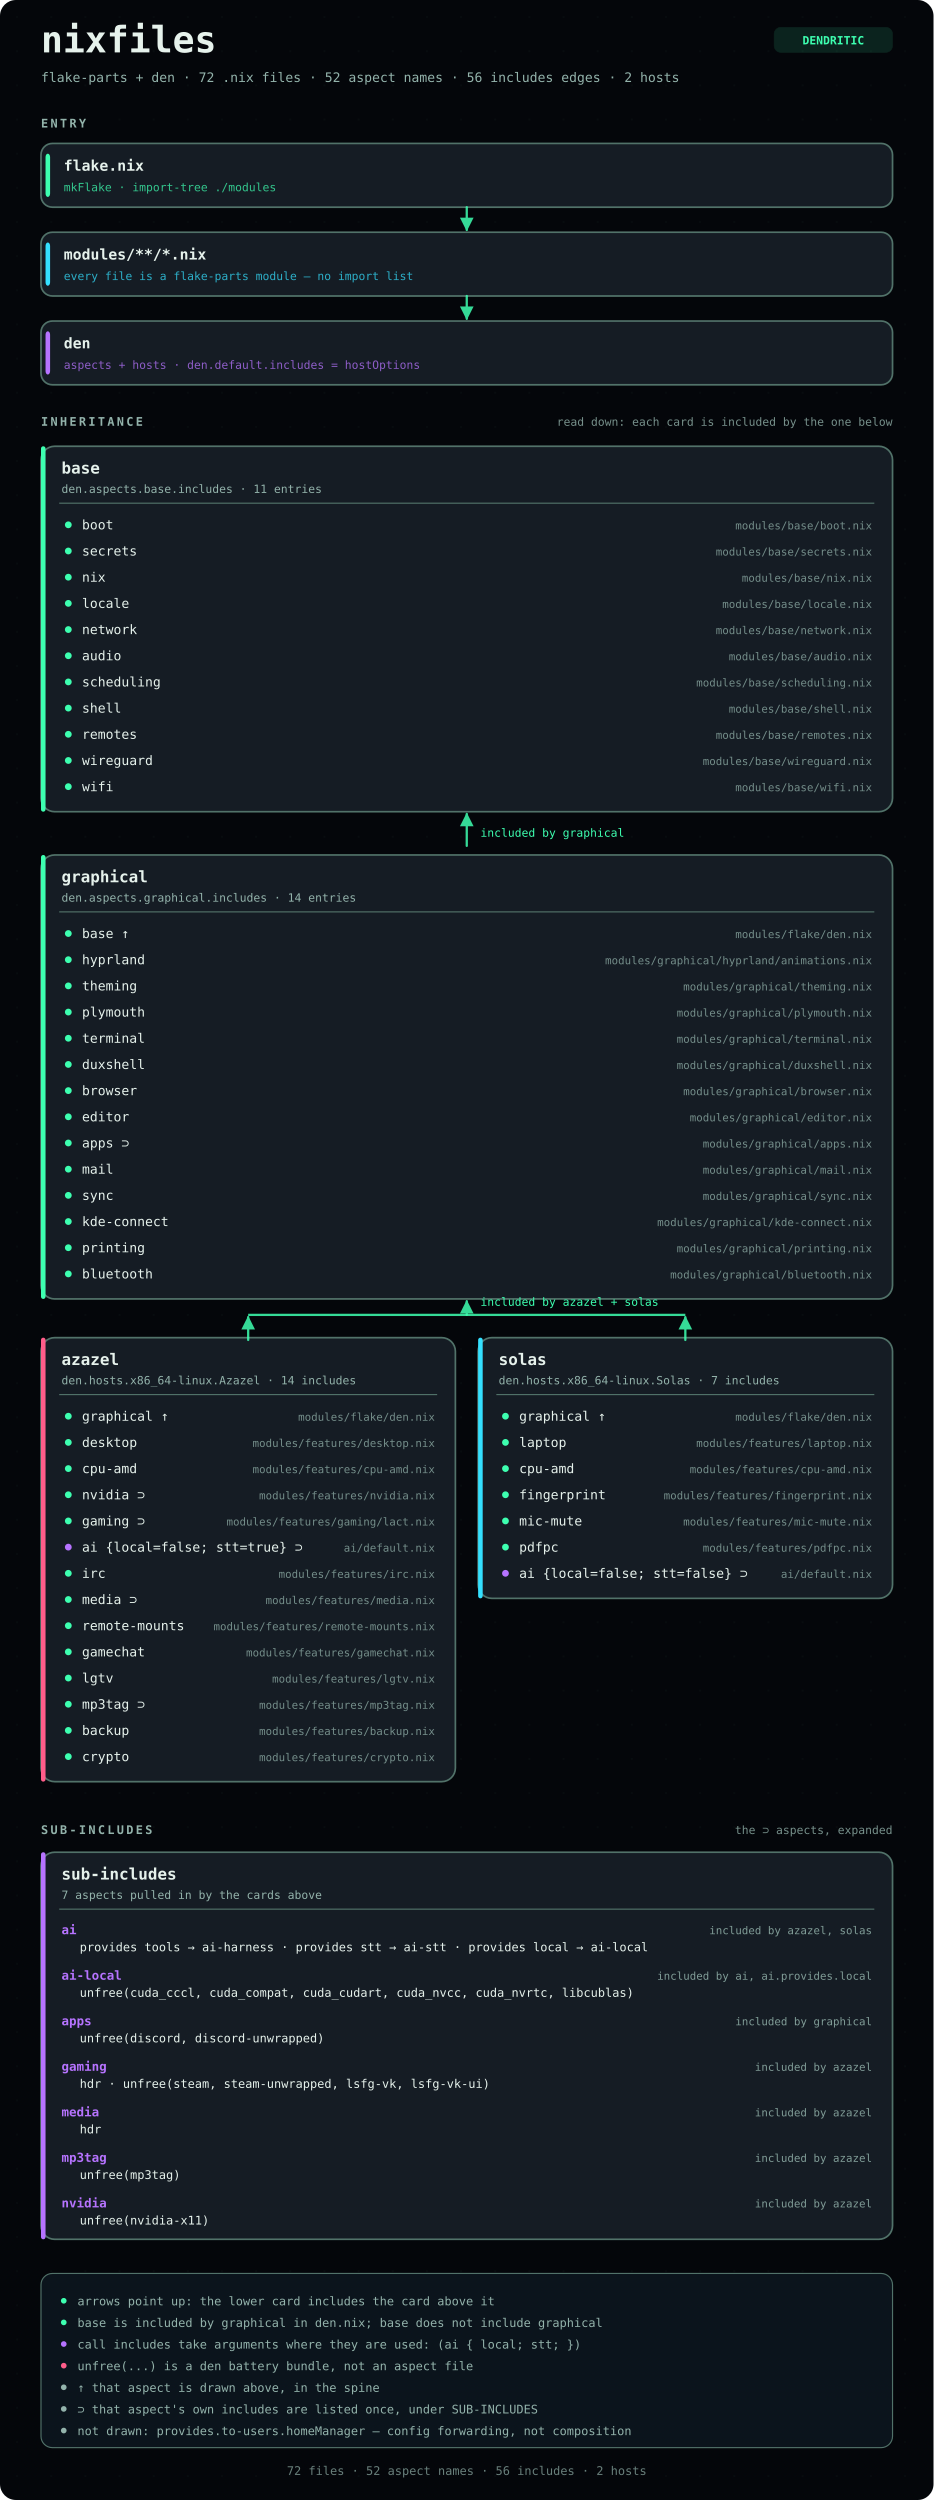
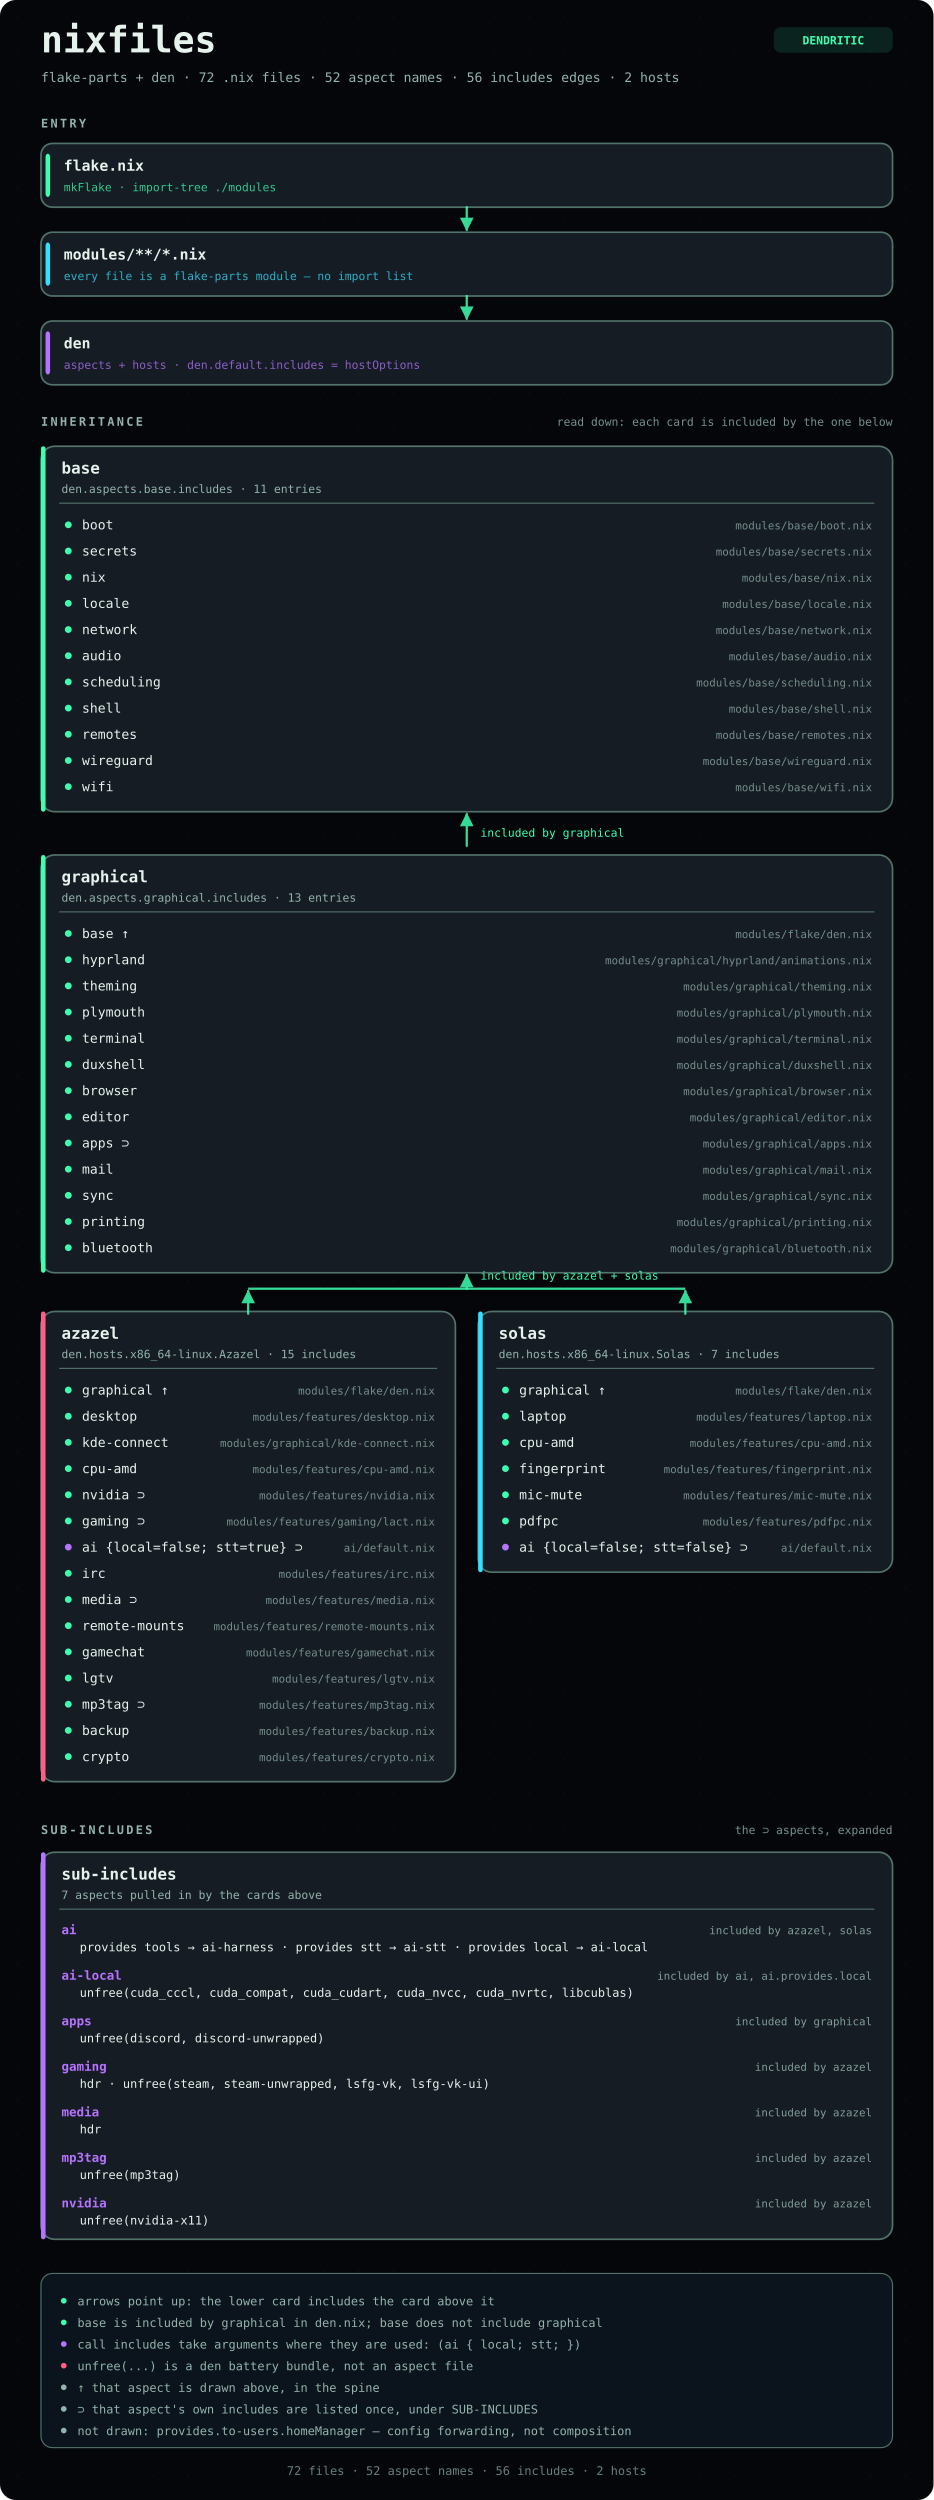
<svg xmlns="http://www.w3.org/2000/svg" width="820" height="2196" viewBox="0 0 820 2196">
  <defs>
    <marker id="arw-green" viewBox="0 0 10 10" refX="9" refY="5" markerWidth="6" markerHeight="6" orient="auto-start-reverse">
      <path d="M 0 0 L 10 5 L 0 10 z" fill="#3dffb0" />
    </marker>
    <marker id="arw-cyan" viewBox="0 0 10 10" refX="9" refY="5" markerWidth="6" markerHeight="6" orient="auto-start-reverse">
      <path d="M 0 0 L 10 5 L 0 10 z" fill="#34e0ff" />
    </marker>
    <marker id="arw-pink" viewBox="0 0 10 10" refX="9" refY="5" markerWidth="6" markerHeight="6" orient="auto-start-reverse">
      <path d="M 0 0 L 10 5 L 0 10 z" fill="#ff5d8a" />
    </marker>
    <marker id="arw-purple" viewBox="0 0 10 10" refX="9" refY="5" markerWidth="6" markerHeight="6" orient="auto-start-reverse">
      <path d="M 0 0 L 10 5 L 0 10 z" fill="#b673ff" />
    </marker>
    <pattern id="grid" width="30" height="30" patternUnits="userSpaceOnUse">
      <circle cx="15" cy="15" r="0.5" fill="#517269" opacity="0.18" />
    </pattern>
  </defs>
  <rect width="820" height="2196" rx="14" fill="#04060a" />
  <rect width="820" height="2196" rx="14" fill="url(#grid)" />
  <g font-family="ui-monospace, SFMono-Regular, Menlo, Consolas, monospace">
    <text x="36" y="46" font-size="32" fill="#e6f2ec" font-weight="700">nixfiles</text>
    <rect x="680" y="24" rx="6" width="104" height="22" fill="#3dffb0" stroke="#3dffb0" stroke-width="0.5" opacity="0.12" />
    <text x="732" y="39" font-size="10" fill="#3dffb0" font-weight="600" text-anchor="middle">DENDRITIC</text>
    <text x="36" y="72" font-size="11.5" fill="#93b3ab">flake-parts + den  ·  72 .nix files  ·  52 aspect names  ·  56 includes edges  ·  2 hosts</text>
    <text x="36" y="112" font-size="10.5" fill="#93b3ab" font-weight="700" letter-spacing="2">ENTRY</text>
    <rect x="36" y="126" rx="10" width="748" height="56" fill="#151c24" stroke="#517269" stroke-width="1.5" />
    <rect x="40" y="135" rx="3" width="4" height="38" fill="#3dffb0" />
    <text x="56" y="150" font-size="13" fill="#e6f2ec" font-weight="700">flake.nix</text>
    <text x="56" y="168" font-size="10" fill="#3dffb0" opacity="0.75">mkFlake · import-tree ./modules</text>
    <path d="M 410 182 L 410 202" stroke="#3dffb0" stroke-width="2" stroke-linecap="round" fill="none" opacity="0.85" marker-end="url(#arw-green)" />
    <rect x="36" y="204" rx="10" width="748" height="56" fill="#151c24" stroke="#517269" stroke-width="1.5" />
    <rect x="40" y="213" rx="3" width="4" height="38" fill="#34e0ff" />
    <text x="56" y="228" font-size="13" fill="#e6f2ec" font-weight="700">modules/**/*.nix</text>
    <text x="56" y="246" font-size="10" fill="#34e0ff" opacity="0.75">every file is a flake-parts module — no import list</text>
    <path d="M 410 260 L 410 280" stroke="#3dffb0" stroke-width="2" stroke-linecap="round" fill="none" opacity="0.85" marker-end="url(#arw-green)" />
    <rect x="36" y="282" rx="10" width="748" height="56" fill="#151c24" stroke="#517269" stroke-width="1.5" />
    <rect x="40" y="291" rx="3" width="4" height="38" fill="#b673ff" />
    <text x="56" y="306" font-size="13" fill="#e6f2ec" font-weight="700">den</text>
    <text x="56" y="324" font-size="10" fill="#b673ff" opacity="0.75">aspects + hosts · den.default.includes = hostOptions</text>
    <text x="36" y="374" font-size="10.5" fill="#93b3ab" font-weight="700" letter-spacing="2">INHERITANCE</text>
    <text x="784" y="374" font-size="10" fill="#93b3ab" text-anchor="end" opacity="0.8">read down: each card is included by the one below</text>
    <rect x="36" y="392" rx="12" width="748" height="321" fill="#151c24" stroke="#517269" stroke-width="1.5" />
    <rect x="36" y="392" rx="2" width="4" height="321" fill="#3dffb0" />
    <text x="54" y="416" font-size="14" fill="#e6f2ec" font-weight="700">base</text>
    <text x="54" y="433" font-size="10" fill="#93b3ab">den.aspects.base.includes · 11 entries</text>
    <line x1="52" y1="442" x2="768" y2="442" stroke="#517269" stroke-width="1" />
    <circle cx="60" cy="461" r="3" fill="#3dffb0" />
    <text x="72" y="465" font-size="11.5" fill="#e6f2ec">boot</text>
    <text x="766" y="465" font-size="9.5" fill="#93b3ab" text-anchor="end" opacity="0.75">modules/base/boot.nix</text>
    <circle cx="60" cy="484" r="3" fill="#3dffb0" />
    <text x="72" y="488" font-size="11.5" fill="#e6f2ec">secrets</text>
    <text x="766" y="488" font-size="9.5" fill="#93b3ab" text-anchor="end" opacity="0.75">modules/base/secrets.nix</text>
    <circle cx="60" cy="507" r="3" fill="#3dffb0" />
    <text x="72" y="511" font-size="11.5" fill="#e6f2ec">nix</text>
    <text x="766" y="511" font-size="9.5" fill="#93b3ab" text-anchor="end" opacity="0.75">modules/base/nix.nix</text>
    <circle cx="60" cy="530" r="3" fill="#3dffb0" />
    <text x="72" y="534" font-size="11.5" fill="#e6f2ec">locale</text>
    <text x="766" y="534" font-size="9.5" fill="#93b3ab" text-anchor="end" opacity="0.75">modules/base/locale.nix</text>
    <circle cx="60" cy="553" r="3" fill="#3dffb0" />
    <text x="72" y="557" font-size="11.5" fill="#e6f2ec">network</text>
    <text x="766" y="557" font-size="9.5" fill="#93b3ab" text-anchor="end" opacity="0.75">modules/base/network.nix</text>
    <circle cx="60" cy="576" r="3" fill="#3dffb0" />
    <text x="72" y="580" font-size="11.5" fill="#e6f2ec">audio</text>
    <text x="766" y="580" font-size="9.5" fill="#93b3ab" text-anchor="end" opacity="0.75">modules/base/audio.nix</text>
    <circle cx="60" cy="599" r="3" fill="#3dffb0" />
    <text x="72" y="603" font-size="11.5" fill="#e6f2ec">scheduling</text>
    <text x="766" y="603" font-size="9.5" fill="#93b3ab" text-anchor="end" opacity="0.75">modules/base/scheduling.nix</text>
    <circle cx="60" cy="622" r="3" fill="#3dffb0" />
    <text x="72" y="626" font-size="11.5" fill="#e6f2ec">shell</text>
    <text x="766" y="626" font-size="9.5" fill="#93b3ab" text-anchor="end" opacity="0.75">modules/base/shell.nix</text>
    <circle cx="60" cy="645" r="3" fill="#3dffb0" />
    <text x="72" y="649" font-size="11.5" fill="#e6f2ec">remotes</text>
    <text x="766" y="649" font-size="9.5" fill="#93b3ab" text-anchor="end" opacity="0.75">modules/base/remotes.nix</text>
    <circle cx="60" cy="668" r="3" fill="#3dffb0" />
    <text x="72" y="672" font-size="11.5" fill="#e6f2ec">wireguard</text>
    <text x="766" y="672" font-size="9.5" fill="#93b3ab" text-anchor="end" opacity="0.75">modules/base/wireguard.nix</text>
    <circle cx="60" cy="691" r="3" fill="#3dffb0" />
    <text x="72" y="695" font-size="11.5" fill="#e6f2ec">wifi</text>
    <text x="766" y="695" font-size="9.5" fill="#93b3ab" text-anchor="end" opacity="0.75">modules/base/wifi.nix</text>
    <path d="M 410 743 L 410 715" stroke="#3dffb0" stroke-width="2" stroke-linecap="round" fill="none" opacity="0.85" marker-end="url(#arw-green)" />
    <text x="422" y="735" font-size="10" fill="#3dffb0">included by graphical</text>
-     <rect x="36" y="751" rx="12" width="748" height="390" fill="#151c24" stroke="#517269" stroke-width="1.5" />
-     <rect x="36" y="751" rx="2" width="4" height="390" fill="#3dffb0" />
+     <rect x="36" y="751" rx="12" width="748" height="367" fill="#151c24" stroke="#517269" stroke-width="1.5" />
+     <rect x="36" y="751" rx="2" width="4" height="367" fill="#3dffb0" />
    <text x="54" y="775" font-size="14" fill="#e6f2ec" font-weight="700">graphical</text>
-     <text x="54" y="792" font-size="10" fill="#93b3ab">den.aspects.graphical.includes · 14 entries</text>
+     <text x="54" y="792" font-size="10" fill="#93b3ab">den.aspects.graphical.includes · 13 entries</text>
    <line x1="52" y1="801" x2="768" y2="801" stroke="#517269" stroke-width="1" />
    <circle cx="60" cy="820" r="3" fill="#3dffb0" />
    <text x="72" y="824" font-size="11.5" fill="#e6f2ec">base  ↑</text>
    <text x="766" y="824" font-size="9.5" fill="#93b3ab" text-anchor="end" opacity="0.75">modules/flake/den.nix</text>
    <circle cx="60" cy="843" r="3" fill="#3dffb0" />
    <text x="72" y="847" font-size="11.5" fill="#e6f2ec">hyprland</text>
    <text x="766" y="847" font-size="9.5" fill="#93b3ab" text-anchor="end" opacity="0.75">modules/graphical/hyprland/animations.nix</text>
    <circle cx="60" cy="866" r="3" fill="#3dffb0" />
    <text x="72" y="870" font-size="11.5" fill="#e6f2ec">theming</text>
    <text x="766" y="870" font-size="9.5" fill="#93b3ab" text-anchor="end" opacity="0.75">modules/graphical/theming.nix</text>
    <circle cx="60" cy="889" r="3" fill="#3dffb0" />
    <text x="72" y="893" font-size="11.5" fill="#e6f2ec">plymouth</text>
    <text x="766" y="893" font-size="9.5" fill="#93b3ab" text-anchor="end" opacity="0.75">modules/graphical/plymouth.nix</text>
    <circle cx="60" cy="912" r="3" fill="#3dffb0" />
    <text x="72" y="916" font-size="11.5" fill="#e6f2ec">terminal</text>
    <text x="766" y="916" font-size="9.5" fill="#93b3ab" text-anchor="end" opacity="0.75">modules/graphical/terminal.nix</text>
    <circle cx="60" cy="935" r="3" fill="#3dffb0" />
    <text x="72" y="939" font-size="11.5" fill="#e6f2ec">duxshell</text>
    <text x="766" y="939" font-size="9.5" fill="#93b3ab" text-anchor="end" opacity="0.75">modules/graphical/duxshell.nix</text>
    <circle cx="60" cy="958" r="3" fill="#3dffb0" />
    <text x="72" y="962" font-size="11.5" fill="#e6f2ec">browser</text>
    <text x="766" y="962" font-size="9.5" fill="#93b3ab" text-anchor="end" opacity="0.75">modules/graphical/browser.nix</text>
    <circle cx="60" cy="981" r="3" fill="#3dffb0" />
    <text x="72" y="985" font-size="11.5" fill="#e6f2ec">editor</text>
    <text x="766" y="985" font-size="9.5" fill="#93b3ab" text-anchor="end" opacity="0.75">modules/graphical/editor.nix</text>
    <circle cx="60" cy="1004" r="3" fill="#3dffb0" />
    <text x="72" y="1008" font-size="11.5" fill="#e6f2ec">apps  ⊃</text>
    <text x="766" y="1008" font-size="9.5" fill="#93b3ab" text-anchor="end" opacity="0.75">modules/graphical/apps.nix</text>
    <circle cx="60" cy="1027" r="3" fill="#3dffb0" />
    <text x="72" y="1031" font-size="11.5" fill="#e6f2ec">mail</text>
    <text x="766" y="1031" font-size="9.5" fill="#93b3ab" text-anchor="end" opacity="0.75">modules/graphical/mail.nix</text>
    <circle cx="60" cy="1050" r="3" fill="#3dffb0" />
    <text x="72" y="1054" font-size="11.5" fill="#e6f2ec">sync</text>
    <text x="766" y="1054" font-size="9.5" fill="#93b3ab" text-anchor="end" opacity="0.75">modules/graphical/sync.nix</text>
    <circle cx="60" cy="1073" r="3" fill="#3dffb0" />
-     <text x="72" y="1077" font-size="11.5" fill="#e6f2ec">kde-connect</text>
-     <text x="766" y="1077" font-size="9.5" fill="#93b3ab" text-anchor="end" opacity="0.75">modules/graphical/kde-connect.nix</text>
+     <text x="72" y="1077" font-size="11.5" fill="#e6f2ec">printing</text>
+     <text x="766" y="1077" font-size="9.5" fill="#93b3ab" text-anchor="end" opacity="0.75">modules/graphical/printing.nix</text>
    <circle cx="60" cy="1096" r="3" fill="#3dffb0" />
-     <text x="72" y="1100" font-size="11.5" fill="#e6f2ec">printing</text>
-     <text x="766" y="1100" font-size="9.5" fill="#93b3ab" text-anchor="end" opacity="0.75">modules/graphical/printing.nix</text>
-     <circle cx="60" cy="1119" r="3" fill="#3dffb0" />
-     <text x="72" y="1123" font-size="11.5" fill="#e6f2ec">bluetooth</text>
-     <text x="766" y="1123" font-size="9.5" fill="#93b3ab" text-anchor="end" opacity="0.75">modules/graphical/bluetooth.nix</text>
-     <rect x="36" y="1175" rx="12" width="364" height="390" fill="#151c24" stroke="#517269" stroke-width="1.5" />
-     <rect x="36" y="1175" rx="2" width="4" height="390" fill="#ff5d8a" />
-     <text x="54" y="1199" font-size="14" fill="#e6f2ec" font-weight="700">azazel</text>
-     <text x="54" y="1216" font-size="10" fill="#93b3ab">den.hosts.x86_64-linux.Azazel · 14 includes</text>
-     <line x1="52" y1="1225" x2="384" y2="1225" stroke="#517269" stroke-width="1" />
+     <text x="72" y="1100" font-size="11.5" fill="#e6f2ec">bluetooth</text>
+     <text x="766" y="1100" font-size="9.5" fill="#93b3ab" text-anchor="end" opacity="0.75">modules/graphical/bluetooth.nix</text>
+     <rect x="36" y="1152" rx="12" width="364" height="413" fill="#151c24" stroke="#517269" stroke-width="1.5" />
+     <rect x="36" y="1152" rx="2" width="4" height="413" fill="#ff5d8a" />
+     <text x="54" y="1176" font-size="14" fill="#e6f2ec" font-weight="700">azazel</text>
+     <text x="54" y="1193" font-size="10" fill="#93b3ab">den.hosts.x86_64-linux.Azazel · 15 includes</text>
+     <line x1="52" y1="1202" x2="384" y2="1202" stroke="#517269" stroke-width="1" />
+     <circle cx="60" cy="1221" r="3" fill="#3dffb0" />
+     <text x="72" y="1225" font-size="11.5" fill="#e6f2ec">graphical  ↑</text>
+     <text x="382" y="1225" font-size="9.5" fill="#93b3ab" text-anchor="end" opacity="0.75">modules/flake/den.nix</text>
    <circle cx="60" cy="1244" r="3" fill="#3dffb0" />
-     <text x="72" y="1248" font-size="11.5" fill="#e6f2ec">graphical  ↑</text>
-     <text x="382" y="1248" font-size="9.5" fill="#93b3ab" text-anchor="end" opacity="0.75">modules/flake/den.nix</text>
+     <text x="72" y="1248" font-size="11.5" fill="#e6f2ec">desktop</text>
+     <text x="382" y="1248" font-size="9.5" fill="#93b3ab" text-anchor="end" opacity="0.75">modules/features/desktop.nix</text>
    <circle cx="60" cy="1267" r="3" fill="#3dffb0" />
-     <text x="72" y="1271" font-size="11.5" fill="#e6f2ec">desktop</text>
-     <text x="382" y="1271" font-size="9.5" fill="#93b3ab" text-anchor="end" opacity="0.75">modules/features/desktop.nix</text>
+     <text x="72" y="1271" font-size="11.5" fill="#e6f2ec">kde-connect</text>
+     <text x="382" y="1271" font-size="9.5" fill="#93b3ab" text-anchor="end" opacity="0.75">modules/graphical/kde-connect.nix</text>
    <circle cx="60" cy="1290" r="3" fill="#3dffb0" />
    <text x="72" y="1294" font-size="11.5" fill="#e6f2ec">cpu-amd</text>
    <text x="382" y="1294" font-size="9.5" fill="#93b3ab" text-anchor="end" opacity="0.75">modules/features/cpu-amd.nix</text>
    <circle cx="60" cy="1313" r="3" fill="#3dffb0" />
    <text x="72" y="1317" font-size="11.5" fill="#e6f2ec">nvidia  ⊃</text>
    <text x="382" y="1317" font-size="9.5" fill="#93b3ab" text-anchor="end" opacity="0.75">modules/features/nvidia.nix</text>
    <circle cx="60" cy="1336" r="3" fill="#3dffb0" />
    <text x="72" y="1340" font-size="11.5" fill="#e6f2ec">gaming  ⊃</text>
    <text x="382" y="1340" font-size="9.5" fill="#93b3ab" text-anchor="end" opacity="0.75">modules/features/gaming/lact.nix</text>
    <circle cx="60" cy="1359" r="3" fill="#b673ff" />
    <text x="72" y="1363" font-size="11.5" fill="#e6f2ec">ai {local=false; stt=true}  ⊃</text>
    <text x="382" y="1363" font-size="9.5" fill="#93b3ab" text-anchor="end" opacity="0.75">ai/default.nix</text>
    <circle cx="60" cy="1382" r="3" fill="#3dffb0" />
    <text x="72" y="1386" font-size="11.5" fill="#e6f2ec">irc</text>
    <text x="382" y="1386" font-size="9.5" fill="#93b3ab" text-anchor="end" opacity="0.75">modules/features/irc.nix</text>
    <circle cx="60" cy="1405" r="3" fill="#3dffb0" />
    <text x="72" y="1409" font-size="11.5" fill="#e6f2ec">media  ⊃</text>
    <text x="382" y="1409" font-size="9.5" fill="#93b3ab" text-anchor="end" opacity="0.75">modules/features/media.nix</text>
    <circle cx="60" cy="1428" r="3" fill="#3dffb0" />
    <text x="72" y="1432" font-size="11.5" fill="#e6f2ec">remote-mounts</text>
    <text x="382" y="1432" font-size="9.5" fill="#93b3ab" text-anchor="end" opacity="0.75">modules/features/remote-mounts.nix</text>
    <circle cx="60" cy="1451" r="3" fill="#3dffb0" />
    <text x="72" y="1455" font-size="11.5" fill="#e6f2ec">gamechat</text>
    <text x="382" y="1455" font-size="9.5" fill="#93b3ab" text-anchor="end" opacity="0.75">modules/features/gamechat.nix</text>
    <circle cx="60" cy="1474" r="3" fill="#3dffb0" />
    <text x="72" y="1478" font-size="11.5" fill="#e6f2ec">lgtv</text>
    <text x="382" y="1478" font-size="9.5" fill="#93b3ab" text-anchor="end" opacity="0.75">modules/features/lgtv.nix</text>
    <circle cx="60" cy="1497" r="3" fill="#3dffb0" />
    <text x="72" y="1501" font-size="11.5" fill="#e6f2ec">mp3tag  ⊃</text>
    <text x="382" y="1501" font-size="9.5" fill="#93b3ab" text-anchor="end" opacity="0.75">modules/features/mp3tag.nix</text>
    <circle cx="60" cy="1520" r="3" fill="#3dffb0" />
    <text x="72" y="1524" font-size="11.5" fill="#e6f2ec">backup</text>
    <text x="382" y="1524" font-size="9.5" fill="#93b3ab" text-anchor="end" opacity="0.75">modules/features/backup.nix</text>
    <circle cx="60" cy="1543" r="3" fill="#3dffb0" />
    <text x="72" y="1547" font-size="11.5" fill="#e6f2ec">crypto</text>
    <text x="382" y="1547" font-size="9.5" fill="#93b3ab" text-anchor="end" opacity="0.75">modules/features/crypto.nix</text>
-     <rect x="420" y="1175" rx="12" width="364" height="229" fill="#151c24" stroke="#517269" stroke-width="1.5" />
-     <rect x="420" y="1175" rx="2" width="4" height="229" fill="#34e0ff" />
-     <text x="438" y="1199" font-size="14" fill="#e6f2ec" font-weight="700">solas</text>
-     <text x="438" y="1216" font-size="10" fill="#93b3ab">den.hosts.x86_64-linux.Solas · 7 includes</text>
-     <line x1="436" y1="1225" x2="768" y2="1225" stroke="#517269" stroke-width="1" />
+     <rect x="420" y="1152" rx="12" width="364" height="229" fill="#151c24" stroke="#517269" stroke-width="1.5" />
+     <rect x="420" y="1152" rx="2" width="4" height="229" fill="#34e0ff" />
+     <text x="438" y="1176" font-size="14" fill="#e6f2ec" font-weight="700">solas</text>
+     <text x="438" y="1193" font-size="10" fill="#93b3ab">den.hosts.x86_64-linux.Solas · 7 includes</text>
+     <line x1="436" y1="1202" x2="768" y2="1202" stroke="#517269" stroke-width="1" />
+     <circle cx="444" cy="1221" r="3" fill="#3dffb0" />
+     <text x="456" y="1225" font-size="11.5" fill="#e6f2ec">graphical  ↑</text>
+     <text x="766" y="1225" font-size="9.5" fill="#93b3ab" text-anchor="end" opacity="0.75">modules/flake/den.nix</text>
    <circle cx="444" cy="1244" r="3" fill="#3dffb0" />
-     <text x="456" y="1248" font-size="11.5" fill="#e6f2ec">graphical  ↑</text>
-     <text x="766" y="1248" font-size="9.5" fill="#93b3ab" text-anchor="end" opacity="0.75">modules/flake/den.nix</text>
+     <text x="456" y="1248" font-size="11.5" fill="#e6f2ec">laptop</text>
+     <text x="766" y="1248" font-size="9.5" fill="#93b3ab" text-anchor="end" opacity="0.75">modules/features/laptop.nix</text>
    <circle cx="444" cy="1267" r="3" fill="#3dffb0" />
-     <text x="456" y="1271" font-size="11.5" fill="#e6f2ec">laptop</text>
-     <text x="766" y="1271" font-size="9.5" fill="#93b3ab" text-anchor="end" opacity="0.75">modules/features/laptop.nix</text>
+     <text x="456" y="1271" font-size="11.5" fill="#e6f2ec">cpu-amd</text>
+     <text x="766" y="1271" font-size="9.5" fill="#93b3ab" text-anchor="end" opacity="0.75">modules/features/cpu-amd.nix</text>
    <circle cx="444" cy="1290" r="3" fill="#3dffb0" />
-     <text x="456" y="1294" font-size="11.5" fill="#e6f2ec">cpu-amd</text>
-     <text x="766" y="1294" font-size="9.5" fill="#93b3ab" text-anchor="end" opacity="0.75">modules/features/cpu-amd.nix</text>
+     <text x="456" y="1294" font-size="11.5" fill="#e6f2ec">fingerprint</text>
+     <text x="766" y="1294" font-size="9.5" fill="#93b3ab" text-anchor="end" opacity="0.75">modules/features/fingerprint.nix</text>
    <circle cx="444" cy="1313" r="3" fill="#3dffb0" />
-     <text x="456" y="1317" font-size="11.5" fill="#e6f2ec">fingerprint</text>
-     <text x="766" y="1317" font-size="9.5" fill="#93b3ab" text-anchor="end" opacity="0.75">modules/features/fingerprint.nix</text>
+     <text x="456" y="1317" font-size="11.5" fill="#e6f2ec">mic-mute</text>
+     <text x="766" y="1317" font-size="9.5" fill="#93b3ab" text-anchor="end" opacity="0.75">modules/features/mic-mute.nix</text>
    <circle cx="444" cy="1336" r="3" fill="#3dffb0" />
-     <text x="456" y="1340" font-size="11.5" fill="#e6f2ec">mic-mute</text>
-     <text x="766" y="1340" font-size="9.5" fill="#93b3ab" text-anchor="end" opacity="0.75">modules/features/mic-mute.nix</text>
-     <circle cx="444" cy="1359" r="3" fill="#3dffb0" />
-     <text x="456" y="1363" font-size="11.5" fill="#e6f2ec">pdfpc</text>
-     <text x="766" y="1363" font-size="9.5" fill="#93b3ab" text-anchor="end" opacity="0.75">modules/features/pdfpc.nix</text>
-     <circle cx="444" cy="1382" r="3" fill="#b673ff" />
-     <text x="456" y="1386" font-size="11.5" fill="#e6f2ec">ai {local=false; stt=false}  ⊃</text>
-     <text x="766" y="1386" font-size="9.5" fill="#93b3ab" text-anchor="end" opacity="0.75">ai/default.nix</text>
-     <line x1="218" y1="1155" x2="602" y2="1155" stroke="#3dffb0" stroke-width="2" opacity="0.85" />
-     <path d="M 218 1177 L 218 1157" stroke="#3dffb0" stroke-width="2" stroke-linecap="round" fill="none" opacity="0.85" marker-end="url(#arw-green)" />
-     <path d="M 602 1177 L 602 1157" stroke="#3dffb0" stroke-width="2" stroke-linecap="round" fill="none" opacity="0.85" marker-end="url(#arw-green)" />
-     <path d="M 410 1155 L 410 1143" stroke="#3dffb0" stroke-width="2" stroke-linecap="round" fill="none" opacity="0.85" marker-end="url(#arw-green)" />
-     <text x="422" y="1147" font-size="10" fill="#3dffb0">included by azazel + solas</text>
+     <text x="456" y="1340" font-size="11.5" fill="#e6f2ec">pdfpc</text>
+     <text x="766" y="1340" font-size="9.5" fill="#93b3ab" text-anchor="end" opacity="0.75">modules/features/pdfpc.nix</text>
+     <circle cx="444" cy="1359" r="3" fill="#b673ff" />
+     <text x="456" y="1363" font-size="11.5" fill="#e6f2ec">ai {local=false; stt=false}  ⊃</text>
+     <text x="766" y="1363" font-size="9.5" fill="#93b3ab" text-anchor="end" opacity="0.75">ai/default.nix</text>
+     <line x1="218" y1="1132" x2="602" y2="1132" stroke="#3dffb0" stroke-width="2" opacity="0.85" />
+     <path d="M 218 1154 L 218 1134" stroke="#3dffb0" stroke-width="2" stroke-linecap="round" fill="none" opacity="0.85" marker-end="url(#arw-green)" />
+     <path d="M 602 1154 L 602 1134" stroke="#3dffb0" stroke-width="2" stroke-linecap="round" fill="none" opacity="0.85" marker-end="url(#arw-green)" />
+     <path d="M 410 1132 L 410 1120" stroke="#3dffb0" stroke-width="2" stroke-linecap="round" fill="none" opacity="0.85" marker-end="url(#arw-green)" />
+     <text x="422" y="1124" font-size="10" fill="#3dffb0">included by azazel + solas</text>
    <text x="36" y="1611" font-size="10.5" fill="#93b3ab" font-weight="700" letter-spacing="2">SUB-INCLUDES</text>
    <text x="784" y="1611" font-size="10" fill="#93b3ab" text-anchor="end" opacity="0.8">the ⊃ aspects, expanded</text>
    <rect x="36" y="1627" rx="12" width="748" height="340" fill="#151c24" stroke="#517269" stroke-width="1.5" />
    <rect x="36" y="1627" rx="2" width="4" height="340" fill="#b673ff" />
    <text x="54" y="1651" font-size="14" fill="#e6f2ec" font-weight="700">sub-includes</text>
    <text x="54" y="1668" font-size="10" fill="#93b3ab">7 aspects pulled in by the cards above</text>
    <line x1="52" y1="1677" x2="768" y2="1677" stroke="#517269" stroke-width="1" />
    <text x="54" y="1699" font-size="11" fill="#b673ff" font-weight="700">ai</text>
    <text x="766" y="1699" font-size="9.5" fill="#93b3ab" text-anchor="end" opacity="0.85">included by azazel, solas</text>
    <text x="70" y="1714" font-size="10.5" fill="#e6f2ec">provides tools → ai-harness · provides stt → ai-stt · provides local → ai-local</text>
    <text x="54" y="1739" font-size="11" fill="#b673ff" font-weight="700">ai-local</text>
    <text x="766" y="1739" font-size="9.5" fill="#93b3ab" text-anchor="end" opacity="0.85">included by ai, ai.provides.local</text>
    <text x="70" y="1754" font-size="10.5" fill="#e6f2ec">unfree(cuda_cccl, cuda_compat, cuda_cudart, cuda_nvcc, cuda_nvrtc, libcublas)</text>
    <text x="54" y="1779" font-size="11" fill="#b673ff" font-weight="700">apps</text>
    <text x="766" y="1779" font-size="9.5" fill="#93b3ab" text-anchor="end" opacity="0.85">included by graphical</text>
    <text x="70" y="1794" font-size="10.5" fill="#e6f2ec">unfree(discord, discord-unwrapped)</text>
    <text x="54" y="1819" font-size="11" fill="#b673ff" font-weight="700">gaming</text>
    <text x="766" y="1819" font-size="9.5" fill="#93b3ab" text-anchor="end" opacity="0.85">included by azazel</text>
    <text x="70" y="1834" font-size="10.5" fill="#e6f2ec">hdr · unfree(steam, steam-unwrapped, lsfg-vk, lsfg-vk-ui)</text>
    <text x="54" y="1859" font-size="11" fill="#b673ff" font-weight="700">media</text>
    <text x="766" y="1859" font-size="9.5" fill="#93b3ab" text-anchor="end" opacity="0.85">included by azazel</text>
    <text x="70" y="1874" font-size="10.5" fill="#e6f2ec">hdr</text>
    <text x="54" y="1899" font-size="11" fill="#b673ff" font-weight="700">mp3tag</text>
    <text x="766" y="1899" font-size="9.5" fill="#93b3ab" text-anchor="end" opacity="0.85">included by azazel</text>
    <text x="70" y="1914" font-size="10.5" fill="#e6f2ec">unfree(mp3tag)</text>
    <text x="54" y="1939" font-size="11" fill="#b673ff" font-weight="700">nvidia</text>
    <text x="766" y="1939" font-size="9.5" fill="#93b3ab" text-anchor="end" opacity="0.85">included by azazel</text>
    <text x="70" y="1954" font-size="10.5" fill="#e6f2ec">unfree(nvidia-x11)</text>
    <rect x="36" y="1997" rx="10" width="748" height="153" fill="#0b141c" stroke="#517269" stroke-width="1" />
    <circle cx="56" cy="2021" r="2.5" fill="#3dffb0" />
    <text x="68" y="2025" font-size="10.5" fill="#93b3ab">arrows point up: the lower card includes the card above it</text>
    <circle cx="56" cy="2040" r="2.5" fill="#3dffb0" />
    <text x="68" y="2044" font-size="10.5" fill="#93b3ab">base is included by graphical in den.nix; base does not include graphical</text>
    <circle cx="56" cy="2059" r="2.5" fill="#b673ff" />
    <text x="68" y="2063" font-size="10.5" fill="#93b3ab">call includes take arguments where they are used: (ai { local; stt; })</text>
    <circle cx="56" cy="2078" r="2.5" fill="#ff5d8a" />
    <text x="68" y="2082" font-size="10.5" fill="#93b3ab">unfree(...) is a den battery bundle, not an aspect file</text>
    <circle cx="56" cy="2097" r="2.5" fill="#93b3ab" />
    <text x="68" y="2101" font-size="10.5" fill="#93b3ab">↑  that aspect is drawn above, in the spine</text>
    <circle cx="56" cy="2116" r="2.5" fill="#93b3ab" />
    <text x="68" y="2120" font-size="10.5" fill="#93b3ab">⊃  that aspect's own includes are listed once, under SUB-INCLUDES</text>
    <circle cx="56" cy="2135" r="2.5" fill="#93b3ab" />
    <text x="68" y="2139" font-size="10.5" fill="#93b3ab">not drawn: provides.to-users.homeManager — config forwarding, not composition</text>
    <text x="410" y="2174" font-size="10.5" fill="#93b3ab" text-anchor="middle" opacity="0.7">72 files  ·  52 aspect names  ·  56 includes  ·  2 hosts</text>
  </g>
</svg>
